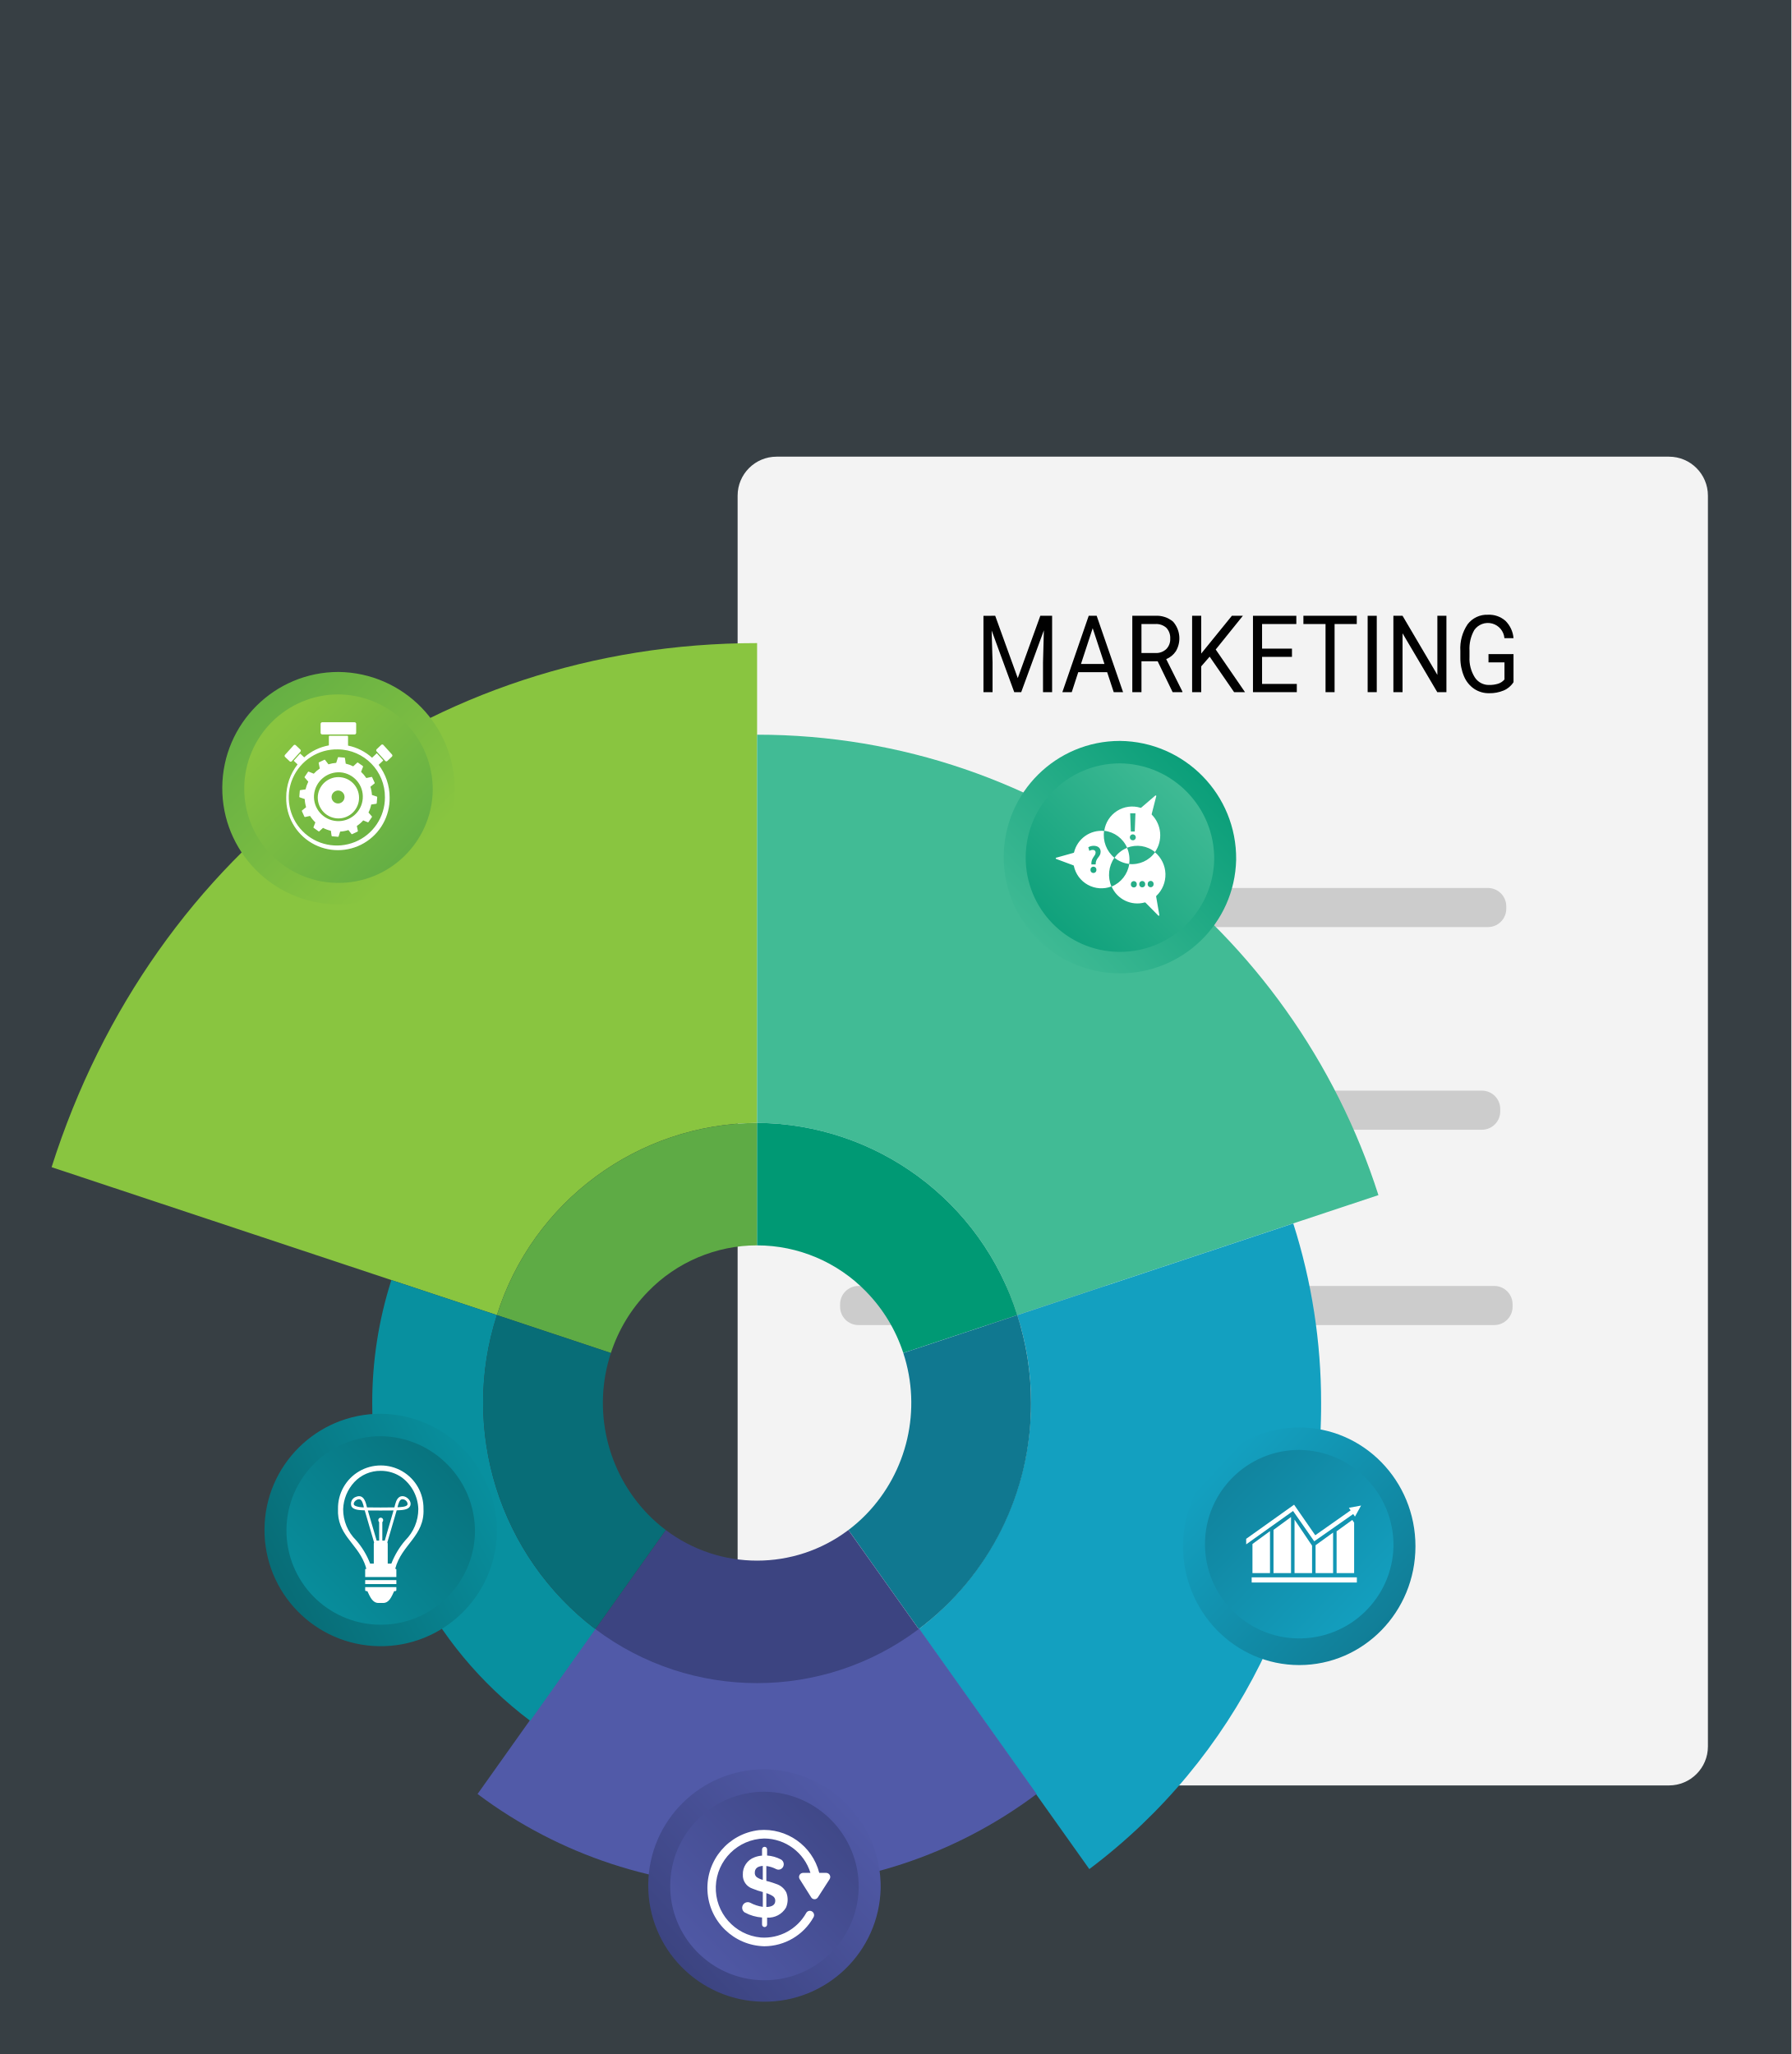
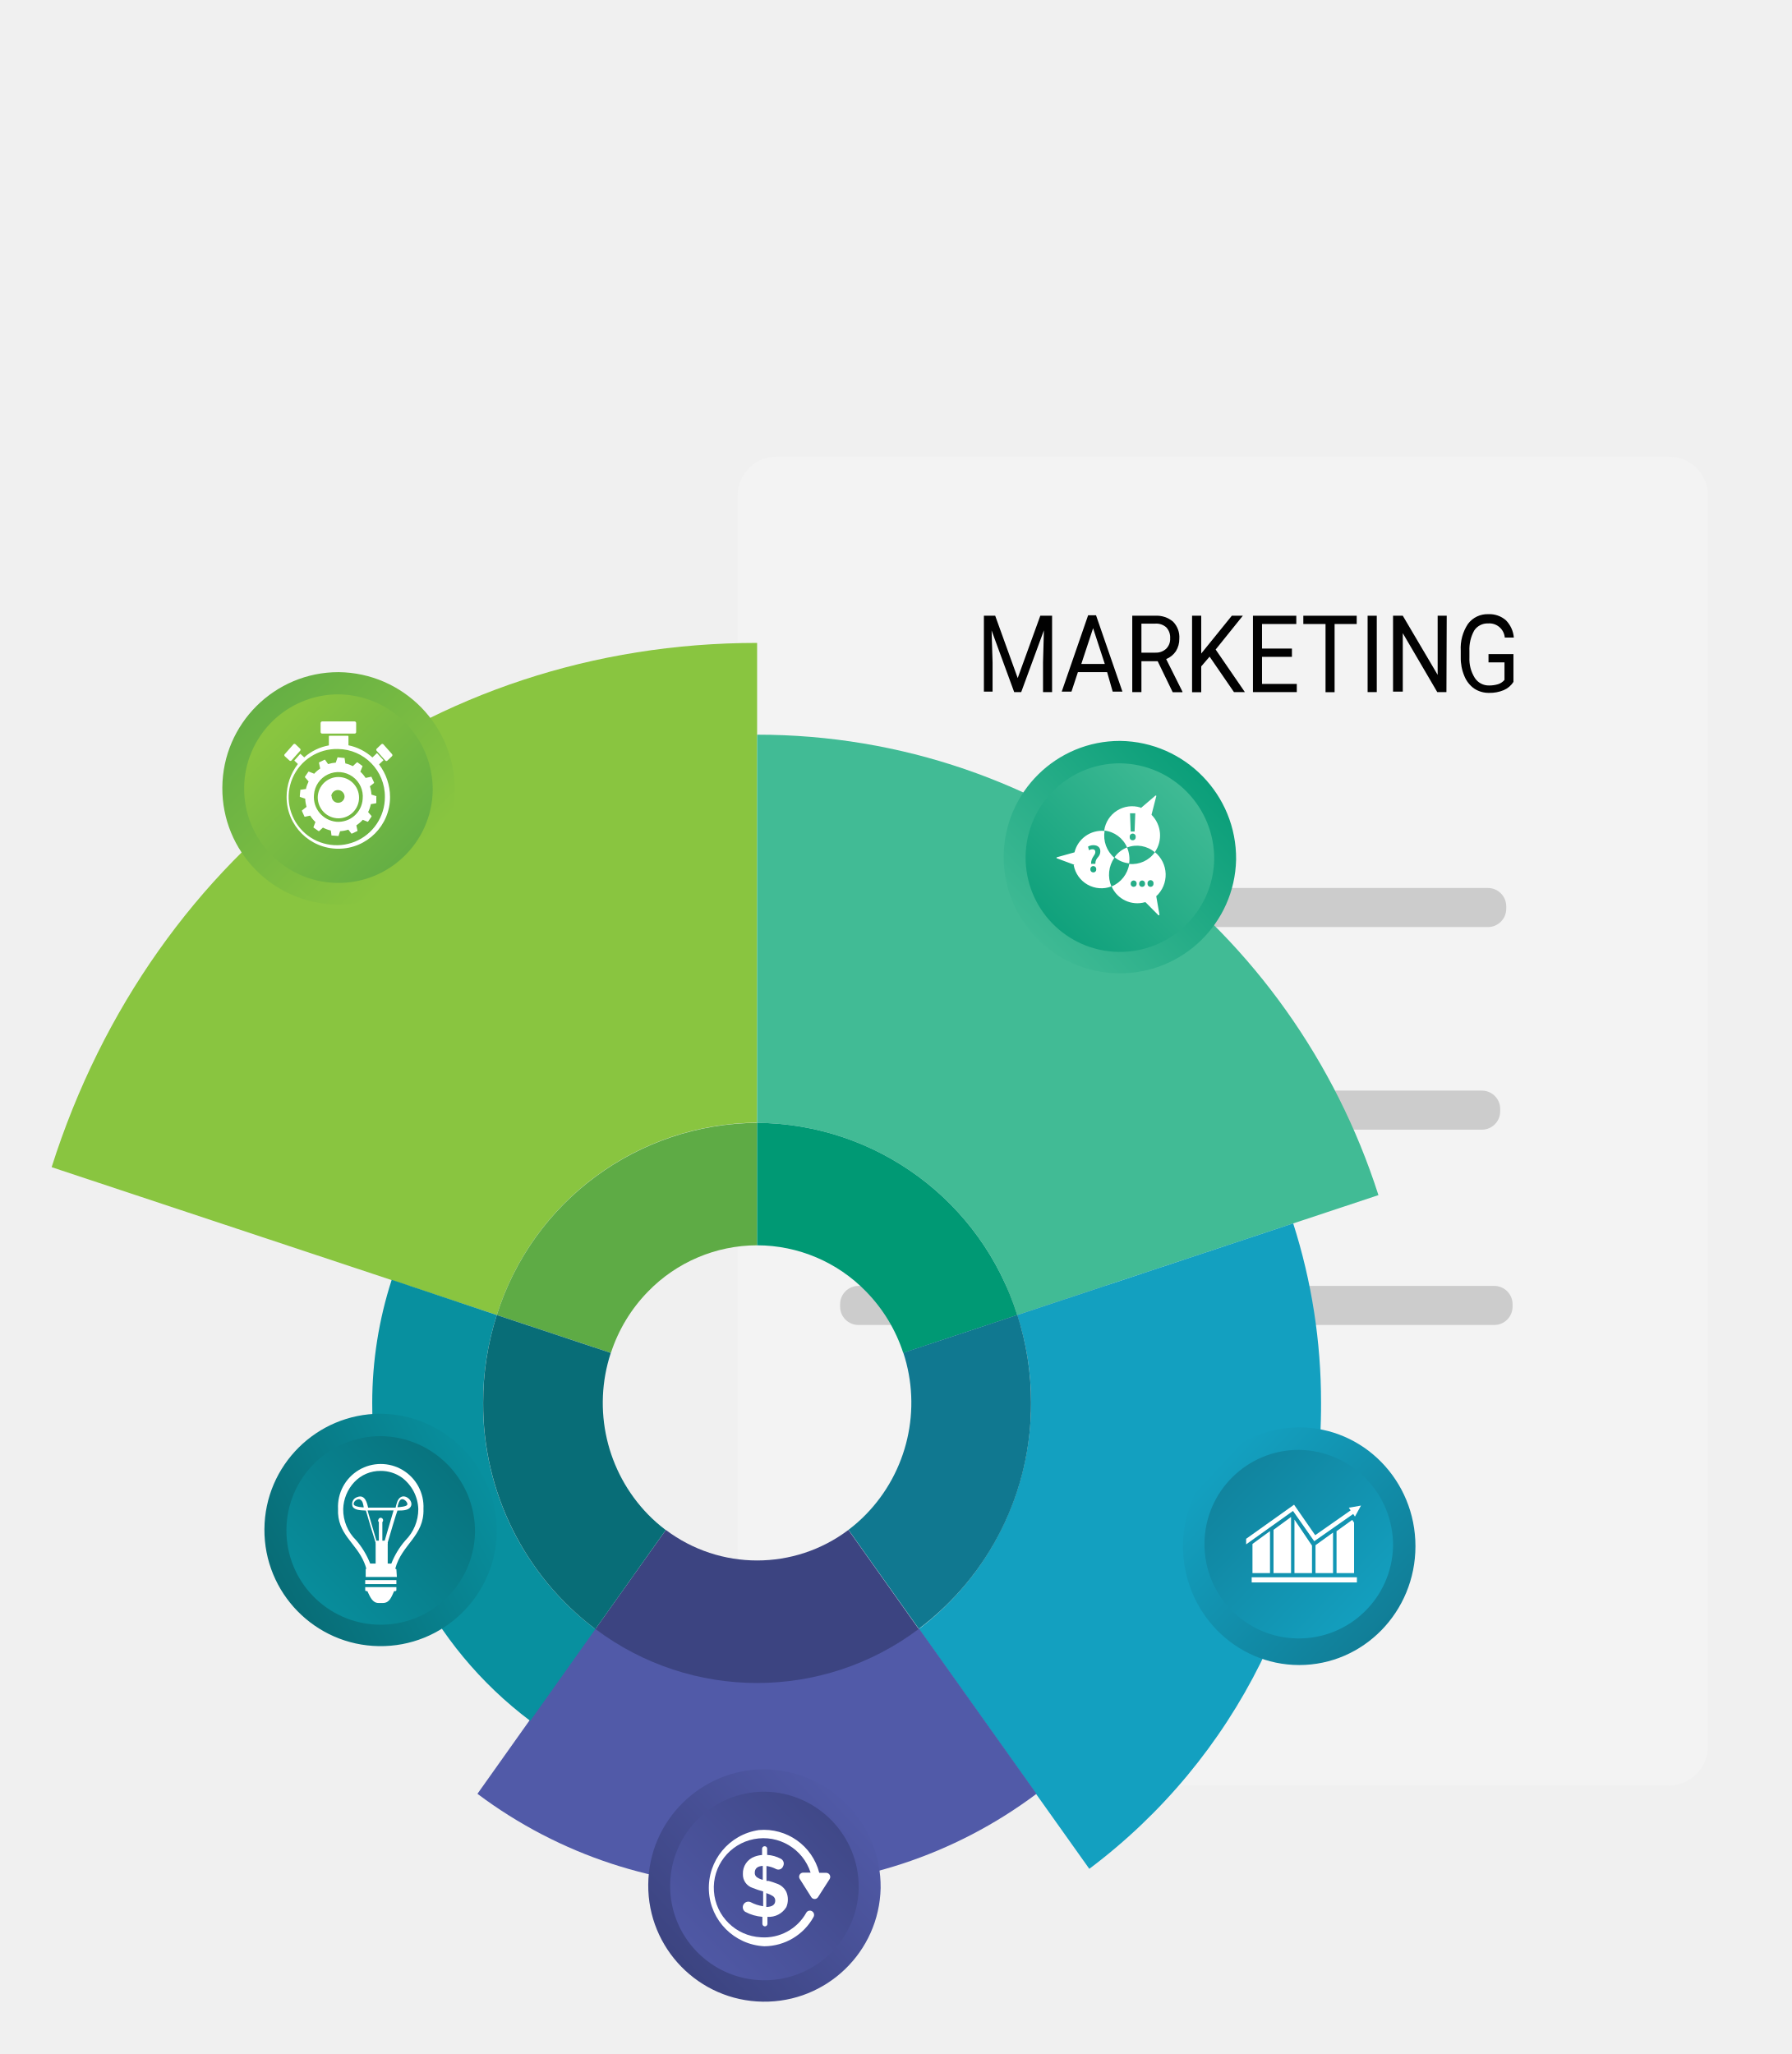
- <svg xmlns="http://www.w3.org/2000/svg" xmlns:xlink="http://www.w3.org/1999/xlink" id="Layer_1" data-name="Layer 1" width="183.882" height="210.855" viewBox="0 0 183.882 210.855">
+ <svg xmlns="http://www.w3.org/2000/svg" xmlns:xlink="http://www.w3.org/1999/xlink" id="Layer_1" data-name="Layer 1" width="183.88" height="210.86" viewBox="0 0 183.88 210.86">
  <defs>
-     <style>.cls-1{fill:#373f44;}.cls-2{fill:#f3f3f3;}.cls-3{fill:#ccc;}.cls-4{fill:#010101;}.cls-5{fill:#89c540;}.cls-6{fill:#5eab45;}.cls-7{fill:#41bb95;}.cls-8{fill:#009974;}.cls-9{fill:#13a0c0;}.cls-10{fill:#107890;}.cls-11{fill:#515aa8;}.cls-12{fill:#3c4481;}.cls-13{fill:#08909f;}.cls-14{fill:#086d77;}.cls-15,.cls-16,.cls-17,.cls-18,.cls-19,.cls-21,.cls-23,.cls-24,.cls-25,.cls-26{fill-rule:evenodd;}.cls-15{fill:url(#linear-gradient);}.cls-16{fill:url(#linear-gradient-2);}.cls-17,.cls-22{fill:#fff;}.cls-18{fill:url(#linear-gradient-3);}.cls-19{fill:url(#linear-gradient-4);}.cls-20{fill:url(#linear-gradient-5);}.cls-21{fill:url(#linear-gradient-6);}.cls-23{fill:url(#linear-gradient-7);}.cls-24{fill:url(#linear-gradient-8);}.cls-25{fill:url(#linear-gradient-9);}.cls-26{fill:url(#linear-gradient-10);}</style>
-     <linearGradient id="linear-gradient" x1="41.797" y1="88.225" x2="23.043" y2="69.471" gradientUnits="userSpaceOnUse">
+     <style>.cls-1{fill:none;}.cls-2{fill:#f3f3f3;}.cls-3{fill:#ccc;}.cls-4{fill:#010101;}.cls-5{fill:#89c540;}.cls-6{fill:#5eab45;}.cls-7{fill:#41bb95;}.cls-8{fill:#009974;}.cls-9{fill:#13a0c0;}.cls-10{fill:#107890;}.cls-11{fill:#515aa8;}.cls-12{fill:#3c4481;}.cls-13{fill:#08909f;}.cls-14{fill:#086d77;}.cls-15,.cls-16,.cls-17,.cls-18,.cls-19,.cls-21,.cls-23,.cls-24,.cls-25,.cls-26{fill-rule:evenodd;}.cls-15{fill:url(#linear-gradient);}.cls-16{fill:url(#linear-gradient-2);}.cls-17,.cls-22{fill:#fff;}.cls-18{fill:url(#linear-gradient-3);}.cls-19{fill:url(#linear-gradient-4);}.cls-20{fill:url(#linear-gradient-5);}.cls-21{fill:url(#linear-gradient-6);}.cls-23{fill:url(#linear-gradient-7);}.cls-24{fill:url(#linear-gradient-8);}.cls-25{fill:url(#linear-gradient-9);}.cls-26{fill:url(#linear-gradient-10);}</style>
+     <linearGradient id="linear-gradient" x1="41.8" y1="88.23" x2="23.04" y2="69.47" gradientUnits="userSpaceOnUse">
      <stop offset="0" stop-color="#89c540" />
      <stop offset="1" stop-color="#5eab45" />
    </linearGradient>
-     <linearGradient id="linear-gradient-2" x1="43.716" y1="90.145" x2="28.506" y2="74.934" gradientUnits="userSpaceOnUse">
+     <linearGradient id="linear-gradient-2" x1="43.72" y1="90.14" x2="28.51" y2="74.93" gradientUnits="userSpaceOnUse">
      <stop offset="0" stop-color="#5eab45" />
      <stop offset="1" stop-color="#89c540" />
    </linearGradient>
-     <linearGradient id="linear-gradient-3" x1="105.581" y1="97.052" x2="127.35" y2="76.643" gradientUnits="userSpaceOnUse">
+     <linearGradient id="linear-gradient-3" x1="105.58" y1="97.05" x2="127.35" y2="76.64" gradientUnits="userSpaceOnUse">
      <stop offset="0" stop-color="#41bb95" />
      <stop offset="1" stop-color="#009974" />
    </linearGradient>
-     <linearGradient id="linear-gradient-4" x1="122.302" y1="80.918" x2="103.693" y2="99.527" xlink:href="#linear-gradient-3" />
-     <linearGradient id="linear-gradient-5" x1="124.711" y1="150.653" x2="145.119" y2="169.7" gradientUnits="userSpaceOnUse">
+     <linearGradient id="linear-gradient-4" x1="122.3" y1="80.92" x2="103.69" y2="99.53" xlink:href="#linear-gradient-3" />
+     <linearGradient id="linear-gradient-5" x1="124.71" y1="150.65" x2="145.12" y2="169.7" gradientUnits="userSpaceOnUse">
      <stop offset="0" stop-color="#13a0c0" />
      <stop offset="1" stop-color="#107890" />
    </linearGradient>
-     <linearGradient id="linear-gradient-6" x1="141.036" y1="166.047" x2="119.878" y2="145.865" xlink:href="#linear-gradient-5" />
-     <linearGradient id="linear-gradient-7" x1="87.8" y1="185.093" x2="70.113" y2="201.646" gradientUnits="userSpaceOnUse">
+     <linearGradient id="linear-gradient-6" x1="141.04" y1="166.05" x2="119.88" y2="145.87" xlink:href="#linear-gradient-5" />
+     <linearGradient id="linear-gradient-7" x1="87.8" y1="185.09" x2="70.11" y2="201.65" gradientUnits="userSpaceOnUse">
      <stop offset="0" stop-color="#515aa8" />
      <stop offset="1" stop-color="#3c4481" />
    </linearGradient>
-     <linearGradient id="linear-gradient-8" x1="69.757" y1="202.129" x2="89.159" y2="183.637" xlink:href="#linear-gradient-7" />
-     <linearGradient id="linear-gradient-9" x1="50.396" y1="151.187" x2="29.195" y2="162.69" gradientUnits="userSpaceOnUse">
+     <linearGradient id="linear-gradient-8" x1="69.76" y1="202.13" x2="89.16" y2="183.64" xlink:href="#linear-gradient-7" />
+     <linearGradient id="linear-gradient-9" x1="50.4" y1="151.19" x2="29.19" y2="162.69" gradientUnits="userSpaceOnUse">
      <stop offset="0" stop-color="#08909f" />
      <stop offset="1" stop-color="#086d77" />
    </linearGradient>
-     <linearGradient id="linear-gradient-10" x1="30.365" y1="165.633" x2="49.767" y2="147.141" xlink:href="#linear-gradient-9" />
+     <linearGradient id="linear-gradient-10" x1="30.37" y1="165.63" x2="49.77" y2="147.14" xlink:href="#linear-gradient-9" />
  </defs>
-   <rect class="cls-1" width="183.882" height="210.855" />
-   <rect class="cls-2" x="75.717" y="46.88" width="99.602" height="136.405" rx="4" />
-   <rect class="cls-3" x="86.236" y="132.011" width="69.032" height="4.014" rx="1.882" />
-   <rect class="cls-3" x="85.588" y="91.156" width="69.032" height="4.014" rx="1.882" />
-   <path class="cls-4" d="M102.159,63.214l2.315,6.397,2.315-6.397h1.211v7.84h-.934V68.001l.088-3.295-2.326,6.349h-.715l-2.32-6.332.093,3.279v3.053h-.934v-7.84Z" />
-   <path class="cls-4" d="M113.65,69.002h-2.968l-.666,2.052h-.964l2.705-7.84h.817l2.71,7.84h-.959Zm-2.686-.845h2.408l-1.207-3.667Z" />
-   <path class="cls-4" d="M118.835,67.883h-1.663v3.171h-.94v-7.84h2.345a2.595,2.595,0,0,1,1.842.604,2.602,2.602,0,0,1,.287,3.031,2.164,2.164,0,0,1-.995.813l1.664,3.328v.064h-1.003Zm-1.663-.846h1.435a1.519,1.519,0,0,0,1.106-.399,1.419,1.419,0,0,0,.411-1.068,1.502,1.502,0,0,0-.392-1.117,1.554,1.554,0,0,0-1.131-.394h-1.43Z" />
-   <path class="cls-4" d="M124.172,67.409l-.866.996v2.649h-.934v-7.84h.934v3.877l3.147-3.877h1.129l-2.788,3.462,3.007,4.378h-1.119Z" />
-   <path class="cls-4" d="M132.621,67.43H129.552V70.209h3.566v.845h-4.5v-7.84H133.07V64.06H129.552V66.585h3.069Z" />
-   <path class="cls-4" d="M139.273,64.06h-2.277v6.995h-.929V64.06h-2.272v-.846h5.479Z" />
-   <path class="cls-4" d="M141.325,71.054h-.935v-7.84h.935Z" />
-   <path class="cls-4" d="M148.476,71.054h-.939l-3.565-6.042v6.042h-.94v-7.84h.94l3.575,6.069V63.214h.929Z" />
-   <path class="cls-4" d="M155.364,70.026a2.203,2.203,0,0,1-1.004.854,3.715,3.715,0,0,1-1.501.283,2.697,2.697,0,0,1-1.537-.45,2.91,2.91,0,0,1-1.039-1.279,4.818,4.818,0,0,1-.377-1.922v-.684a4.429,4.429,0,0,1,.747-2.746,2.49,2.49,0,0,1,2.099-.975,2.518,2.518,0,0,1,1.785.627,2.833,2.833,0,0,1,.827,1.779h-.934a1.704,1.704,0,0,0-3.097-.831,3.867,3.867,0,0,0-.489,2.115v.641a3.599,3.599,0,0,0,.545,2.099,1.708,1.708,0,0,0,1.475.779,2.959,2.959,0,0,0,.919-.129,1.406,1.406,0,0,0,.652-.435V67.996h-1.64V67.15h2.568Z" />
-   <rect class="cls-3" x="84.969" y="111.96" width="69.032" height="4.014" rx="1.882" />
-   <path class="cls-5" d="M77.716,66.018V115.27a28.197,28.197,0,0,0-26.707,19.732l-10.834-3.598L5.296,119.818C15.694,87.099,44.071,66.018,77.716,66.018Z" />
-   <path class="cls-6" d="M77.716,115.27v12.573a15.607,15.607,0,0,0-11.188,4.74,16.128,16.128,0,0,0-3.819,6.31l-11.7-3.891A28.197,28.197,0,0,1,77.716,115.27Z" />
-   <path class="cls-7" d="M141.496,122.686l-37.074,12.316A28.201,28.201,0,0,0,77.716,115.27v-39.85C107.483,75.421,132.722,95.245,141.496,122.686Z" />
-   <path class="cls-8" d="M104.423,135.002l-11.7,3.887a16.181,16.181,0,0,0-3.82-6.305,15.605,15.605,0,0,0-11.188-4.74V115.27A28.201,28.201,0,0,1,104.423,135.002Z" />
-   <path class="cls-9" d="M135.613,144.024a59.541,59.541,0,0,1-23.794,47.848l-5.408-7.613L94.316,167.234a29.22,29.22,0,0,0,10.107-32.227l28.331-9.412A60.47,60.47,0,0,1,135.613,144.024Z" />
-   <path class="cls-10" d="M105.836,144.024a28.919,28.919,0,0,1-11.52,23.21h-.004l-7.221-10.169a16.036,16.036,0,0,0,1.813-1.597,16.434,16.434,0,0,0,3.82-16.575l11.7-3.887A29.187,29.187,0,0,1,105.836,144.024Z" />
-   <path class="cls-11" d="M94.311,167.234,87.086,157.065h.005Z" />
-   <path class="cls-11" d="M61.12,167.145a27.605,27.605,0,0,0,33.192-.004h.004l12.095,17.024a47.832,47.832,0,0,1-57.39,0l5.403-7.608,6.691-9.412Z" />
-   <path class="cls-12" d="M94.311,167.234a27.606,27.606,0,0,1-33.192.005L68.346,157.07a15.549,15.549,0,0,0,18.74-.004Z" />
-   <path class="cls-13" d="M61.115,167.239l-6.687,9.416a.004.004,0,0,1-.004-.005A40.612,40.612,0,0,1,38.21,144.024a41.208,41.208,0,0,1,1.966-12.619l10.834,3.598A29.233,29.233,0,0,0,61.115,167.239Z" />
-   <path class="cls-14" d="M68.341,157.065,61.115,167.239a29.233,29.233,0,0,1-10.107-32.237l11.7,3.891a16.435,16.435,0,0,0,3.819,16.575A16.084,16.084,0,0,0,68.341,157.065Z" />
-   <path class="cls-15" d="M46.675,81.176A11.931,11.931,0,1,1,34.748,68.98,12.064,12.064,0,0,1,46.675,81.176Z" />
-   <path class="cls-16" d="M44.421,81.176a9.676,9.676,0,1,1-9.674-9.892A9.784,9.784,0,0,1,44.421,81.176Z" />
-   <path class="cls-17" d="M32.63,81.664a2.12,2.12,0,1,1,1.93,2.345,2.134,2.134,0,0,1-1.93-2.345Zm6.698-3.622-.627-.697a.027.027,0,0,0-.038-.002l-.47.443a5.246,5.246,0,0,0-2.466-1.247v-.942a.066.066,0,0,0-.065-.066H33.824a.066.066,0,0,0-.065.066v.92a5.24,5.24,0,0,0-2.534,1.23l-.393-.37a.027.027,0,0,0-.038.002l-.627.697a.028.028,0,0,0,.002.039l.376.354a5.482,5.482,0,0,0-1.165,3.393,5.309,5.309,0,1,0,10.616,0,5.481,5.481,0,0,0-1.13-3.348l.461-.433a.028.028,0,0,0,.002-.039Zm-4.641-1.115a4.936,4.936,0,1,0,4.826,4.935,4.882,4.882,0,0,0-4.826-4.935Zm5.553.528a.156.156,0,0,1-.008.217l-.473.447a.148.148,0,0,1-.212-.008l-.889-.983a.156.156,0,0,1,.008-.217l.473-.448a.148.148,0,0,1,.212.008l.889.983Zm-10.985.034.889-.983a.148.148,0,0,1,.212-.008l.473.448a.156.156,0,0,1,.008.217l-.889.983a.148.148,0,0,1-.212.008l-.473-.448a.156.156,0,0,1-.008-.217Zm3.815-3.344h3.332a.162.162,0,0,1,.159.163v.923a.162.162,0,0,1-.159.163H33.071a.162.162,0,0,1-.16-.163v-.923a.162.162,0,0,1,.16-.163Zm.968,7.627a.665.665,0,1,0,.72-.619.676.676,0,0,0-.72.619Zm-2.672-.739-.538.08a.061.061,0,0,0-.052.057l-.052.618a.062.062,0,0,0,.042.065l.513.171a3.576,3.576,0,0,0,.143.84l-.415.335a.062.062,0,0,0-.018.075l.257.562a.061.061,0,0,0,.068.035l.514-.111a3.531,3.531,0,0,0,.544.664l-.191.489a.063.063,0,0,0,.022.074l.498.355a.06.06,0,0,0,.076-.005l.381-.35a3.387,3.387,0,0,0,.807.298l.072.511a.061.061,0,0,0,.055.053l.605.053a.06.06,0,0,0,.063-.043l.157-.492a3.36,3.36,0,0,0,.85-.157l.31.402a.06.06,0,0,0,.074.018l.55-.263a.062.062,0,0,0,.034-.07l-.105-.507a3.499,3.499,0,0,0,.654-.571l.47.192a.06.06,0,0,0,.073-.022l.347-.509a.063.063,0,0,0-.005-.077l-.344-.392a3.564,3.564,0,0,0,.281-.822l.512-.076a.061.061,0,0,0,.052-.056l.052-.618a.062.062,0,0,0-.042-.065L38.18,81.607a3.583,3.583,0,0,0-.156-.842l.417-.336a.063.063,0,0,0,.018-.076l-.257-.562a.06.06,0,0,0-.068-.035l-.533.115a3.527,3.527,0,0,0-.537-.638l.202-.519a.063.063,0,0,0-.022-.074l-.498-.355a.06.06,0,0,0-.076.005l-.414.38a3.392,3.392,0,0,0-.767-.277l-.08-.563a.061.061,0,0,0-.055-.053l-.605-.053a.06.06,0,0,0-.063.043l-.174.547a3.359,3.359,0,0,0-.796.148l-.346-.449a.06.06,0,0,0-.074-.018l-.55.263a.063.063,0,0,0-.034.07l.116.562a3.5,3.5,0,0,0-.62.535l-.516-.21a.06.06,0,0,0-.073.022l-.347.509a.063.063,0,0,0,.005.077l.37.421a3.561,3.561,0,0,0-.281.788Zm.866.588A2.509,2.509,0,1,0,34.946,79.285,2.548,2.548,0,0,0,32.233,81.62Z" />
-   <path class="cls-18" d="M126.892,88.255a11.931,11.931,0,1,1-11.928-12.196A12.064,12.064,0,0,1,126.892,88.255Z" />
-   <path class="cls-19" d="M124.638,88.255a9.676,9.676,0,1,1-9.674-9.892A9.785,9.785,0,0,1,124.638,88.255Z" />
-   <path class="cls-17" d="M117.083,82.925a.06.06,0,0,0,.059-.012l1.448-1.242a.063.063,0,0,1,.1.065l-.47,1.837a.064.064,0,0,0,.017.062,3.018,3.018,0,0,1,.323,3.833,2.868,2.868,0,0,0-2.862-.443,2.924,2.924,0,0,0-2.343-1.74,2.894,2.894,0,0,1,3.728-2.36Zm-1.391,4.113a2.889,2.889,0,0,0-1.286,1.015,2.845,2.845,0,0,0,1.503.631,3.004,3.004,0,0,0-.217-1.647Zm3.005,4.934a.062.062,0,0,0-.019.058l.328,1.903a.063.063,0,0,1-.106.057l-1.321-1.335a.061.061,0,0,0-.061-.016,2.873,2.873,0,0,1-3.408-1.63,2.972,2.972,0,0,0,1.807-2.313,2.891,2.891,0,0,0,2.645-1.204,3.003,3.003,0,0,1,.134,4.481Zm-.583-.894a.297.297,0,0,0,.302-.32.301.301,0,0,0-.302-.327.305.305,0,0,0-.302.327.299.299,0,0,0,.302.32Zm-.863.011a.297.297,0,0,0,.302-.32.301.301,0,0,0-.302-.327.305.305,0,0,0-.303.327.299.299,0,0,0,.303.32Zm-.864.011a.297.297,0,0,0,.303-.32.301.301,0,0,0-.303-.327.305.305,0,0,0-.302.327.299.299,0,0,0,.302.32Zm-6.159-2.223A2.89,2.89,0,0,0,114.09,91a3.049,3.049,0,0,1,.302-2.944,3.02,3.02,0,0,1-1.056-2.756,2.896,2.896,0,0,0-3.085,2.202.062.062,0,0,1-.044.046l-1.791.502a.065.065,0,0,0-.005.122l1.776.661a.062.062,0,0,1,.04.046Zm2.241-.14h-.44c-.042-.686.436-.846.436-1.219,0-.35-.443-.309-.643-.165l-.107-.38c.441-.27,1.265-.203,1.265.464,0,.563-.512.599-.512,1.3Zm-.227.879a.299.299,0,0,1-.303-.32.305.305,0,0,1,.303-.327.301.301,0,0,1,.302.327.297.297,0,0,1-.302.32Zm3.77-6.126.069,1.869h.403l.07-1.869Zm.271,2.772a.3.3,0,0,0,.306-.323.306.306,0,1,0-.306.323Z" />
-   <ellipse class="cls-20" cx="133.369" cy="158.733" rx="11.928" ry="12.196" />
-   <path class="cls-21" d="M143.042,158.733a9.676,9.676,0,1,1-9.674-9.892A9.784,9.784,0,0,1,143.042,158.733Z" />
-   <rect class="cls-22" x="128.486" y="161.923" width="10.796" height="0.531" />
-   <polygon class="cls-22" points="138.464 154.784 138.645 155.046 135.012 157.602 132.839 154.466 127.921 157.969 127.922 158.536 132.734 155.11 134.906 158.224 138.907 155.424 139.089 155.688 139.714 154.555 138.464 154.784" />
-   <polygon class="cls-22" points="128.566 161.488 130.366 161.488 130.366 157.182 128.566 158.499 128.566 161.488" />
-   <polygon class="cls-22" points="138.812 156.032 137.203 157.195 137.203 161.488 139.003 161.488 139.003 156.309 138.812 156.032" />
-   <polygon class="cls-22" points="135.044 158.626 135.044 161.488 136.843 161.488 136.843 157.326 135.049 158.623 135.044 158.626" />
-   <polygon class="cls-22" points="130.726 157.05 130.726 161.488 132.525 161.488 132.525 155.731 130.726 157.05" />
-   <polygon class="cls-22" points="132.885 155.998 132.885 161.488 134.684 161.488 134.684 158.671 132.885 155.998" />
-   <path class="cls-23" d="M90.401,193.822a11.931,11.931,0,1,1-11.928-12.196A12.065,12.065,0,0,1,90.401,193.822Z" />
-   <path class="cls-24" d="M88.147,193.822a9.676,9.676,0,1,1-9.674-9.891A9.784,9.784,0,0,1,88.147,193.822Z" />
-   <path class="cls-22" d="M79.677,191.875a3.02,3.02,0,0,0-1.012-.318v1.53l.216.053q.45.124.817.266a1.739,1.739,0,0,1,1.016.862,2.051,2.051,0,0,1-.03,1.56,2.099,2.099,0,0,1-1.941,1.026v.707a.262.262,0,0,1-.259.265h0a.262.262,0,0,1-.259-.265v-.716a4.467,4.467,0,0,1-1.75-.503.574.574,0,0,1,.533-1.016,3.86,3.86,0,0,0,1.295.423v-1.521a7.157,7.157,0,0,1-1.077-.358,1.434,1.434,0,0,1-.973-1.428,1.819,1.819,0,0,1,1.194-1.778,2.779,2.779,0,0,1,.778-.176v-.637a.263.263,0,0,1,.259-.265h0a.262.262,0,0,1,.259.265v.628a3.64,3.64,0,0,1,1.406.397.564.564,0,0,1,.236.766A.531.531,0,0,1,79.677,191.875Zm-2.197.372a.537.537,0,0,0,.203.455,1.973,1.973,0,0,0,.618.279v-1.433Q77.479,191.602,77.48,192.247Zm2.101,2.874a.538.538,0,0,0-.242-.469,2.635,2.635,0,0,0-.674-.31v1.423Q79.581,195.74,79.581,195.121Z" />
-   <path class="cls-22" d="M84.817,192.262h-.72a5.86,5.86,0,0,0-6.194-4.389,5.982,5.982,0,0,0,.555,11.922,5.821,5.821,0,0,0,5.049-2.975.442.442,0,0,0-.194-.621l-.01-.004a.42.42,0,0,0-.54.174,4.95,4.95,0,0,1-4.664,2.528,5.094,5.094,0,0,1,.358-10.165,4.998,4.998,0,0,1,4.736,3.529h-.76a.419.419,0,0,0-.344.646l1.18,1.869a.405.405,0,0,0,.686.003l1.202-1.869A.419.419,0,0,0,84.817,192.262Z" />
-   <path class="cls-25" d="M51.009,157.326A11.931,11.931,0,1,1,39.081,145.13,12.064,12.064,0,0,1,51.009,157.326Z" />
-   <path class="cls-26" d="M48.755,157.326a9.676,9.676,0,1,1-9.674-9.892A9.785,9.785,0,0,1,48.755,157.326Z" />
-   <path class="cls-22" d="M40.686,161.112a.056.056,0,0,0-.055-.056h-.065c.642-2.507,3.037-3.352,2.905-6.166a4.388,4.388,0,1,0-8.775.003c-.12,2.596,1.866,3.48,2.706,5.547a4.826,4.826,0,0,1,.203.617H37.54a.056.056,0,0,0-.055.056v.778l3.201-.001Zm-.885-.598-.001-2.023a.341.341,0,0,0-.039-.159c.286-.979.817-2.799.958-3.286.516-.02,1.123-.036,1.346-.38.352-.545-.469-1.308-1.032-1.008-.349.186-.451.705-.547,1.084-.631.016-2.188.017-2.816.001-.1-.396-.276-1.416-1.117-1.087a.742.742,0,0,0-.461,1.012c.225.347.839.359,1.346.379.368,1.261.569,1.953.963,3.298a.34.34,0,0,0-.033.146l.001,2.023h-.373a8.04,8.04,0,0,0-1.44-2.395,4.452,4.452,0,0,1-1.331-3.201,4.299,4.299,0,0,1,1.146-2.772,3.653,3.653,0,0,1,2.711-1.156,3.702,3.702,0,0,1,2.175.686,4.209,4.209,0,0,1,1.684,3.239,4.537,4.537,0,0,1-1.336,3.209,8.232,8.232,0,0,0-1.432,2.389Zm-.967-4.448a.255.255,0,0,0,.086.191l.001,1.898-.224,0a.286.286,0,0,0-.032.002c-.216-.739-.78-2.668-.906-3.1.472.01,2.175.009,2.638-.001-.15.518-.627,2.154-.903,3.1l-.024-.001h-.224l0-1.898a.256.256,0,0,0,.086-.191.25.25,0,1,0-.499,0Zm1.972-1.342c.098-.398.206-.821.498-.821.377,0,.62.413.506.59-.135.209-.74.222-1.006.236Zm-4.459-.228c-.175-.272.346-.714.636-.56.2.106.294.485.369.79C37.367,154.783,36.475,154.693,36.347,154.496Z" />
-   <rect class="cls-22" x="37.486" y="162.207" width="3.201" height="0.407" />
-   <path class="cls-22" d="M40.464,163.337h.108a.111.111,0,0,0,.114-.109l0-.3-3.201.001,0,.3a.111.111,0,0,0,.114.108h.109c.281.589.525,1.217,1.147,1.217h.461C39.955,164.555,40.181,163.927,40.464,163.337Z" />
+   <rect class="cls-1" width="183.88" height="210.86" />
+   <rect class="cls-2" x="75.72" y="46.88" width="99.6" height="136.41" rx="4" />
+   <rect class="cls-3" x="86.24" y="132.01" width="69.03" height="4.01" rx="1.88" />
+   <rect class="cls-3" x="85.59" y="91.16" width="69.03" height="4.01" rx="1.88" />
+   <path class="cls-4" d="M102.16,63.21l2.31,6.4,2.32-6.4H108v7.84h-.93V68l.09-3.29-2.33,6.34h-.72l-2.32-6.33.1,3.28v3H101V63.21Z" />
+   <path class="cls-4" d="M113.65,69h-3l-.66,2h-1l2.71-7.84h.81l2.71,7.84h-1ZM111,68.16h2.41l-1.2-3.67Z" />
+   <path class="cls-4" d="M118.84,67.88h-1.67v3.17h-.94V63.21h2.35a2.6,2.6,0,0,1,1.84.61,2.27,2.27,0,0,1,.64,1.75,2.34,2.34,0,0,1-.35,1.28,2.18,2.18,0,0,1-1,.81L121.38,71v.06h-1ZM117.17,67h1.44a1.53,1.53,0,0,0,1.1-.4,1.4,1.4,0,0,0,.41-1.07,1.51,1.51,0,0,0-.39-1.12,1.54,1.54,0,0,0-1.13-.39h-1.43Z" />
+   <path class="cls-4" d="M124.17,67.41l-.86,1v2.65h-.94V63.21h.94v3.88l3.14-3.88h1.13l-2.79,3.47,3,4.37h-1.12Z" />
+   <path class="cls-4" d="M132.62,67.43h-3.07v2.78h3.57v.84h-4.5V63.21h4.45v.85h-3.52v2.52h3.07Z" />
+   <path class="cls-4" d="M139.27,64.06H137v7h-.93v-7h-2.28v-.85h5.48Z" />
+   <path class="cls-4" d="M141.33,71.05h-.94V63.21h.94Z" />
+   <path class="cls-4" d="M148.48,71.05h-.94L144,65v6H143V63.21H144l3.58,6.07V63.21h.93Z" />
+   <path class="cls-4" d="M155.36,70a2.19,2.19,0,0,1-1,.85,3.68,3.68,0,0,1-1.5.28,2.7,2.7,0,0,1-1.54-.45,2.9,2.9,0,0,1-1-1.28,4.76,4.76,0,0,1-.37-1.92v-.68a4.5,4.5,0,0,1,.74-2.75,2.49,2.49,0,0,1,2.1-1,2.56,2.56,0,0,1,1.79.62,2.86,2.86,0,0,1,.82,1.78h-.93A1.59,1.59,0,0,0,152.76,64a1.63,1.63,0,0,0-1.43.73,4,4,0,0,0-.49,2.12v.64a3.63,3.63,0,0,0,.55,2.1,1.7,1.7,0,0,0,1.47.78,3.14,3.14,0,0,0,.92-.13,1.43,1.43,0,0,0,.66-.44V68H152.8v-.85h2.56Z" />
+   <rect class="cls-3" x="84.97" y="111.96" width="69.03" height="4.01" rx="1.88" />
+   <path class="cls-5" d="M77.72,66v49.25A28.2,28.2,0,0,0,51,135l-10.83-3.6L5.3,119.82C15.69,87.1,44.07,66,77.72,66Z" />
+   <path class="cls-6" d="M77.72,115.27v12.57a15.64,15.64,0,0,0-11.19,4.74,16.17,16.17,0,0,0-3.82,6.31L51,135A28.2,28.2,0,0,1,77.72,115.27Z" />
+   <path class="cls-7" d="M141.5,122.69,104.42,135a28.2,28.2,0,0,0-26.7-19.73V75.42C107.48,75.42,132.72,95.24,141.5,122.69Z" />
+   <path class="cls-8" d="M104.42,135l-11.7,3.89a16.14,16.14,0,0,0-3.82-6.31,15.62,15.62,0,0,0-11.18-4.74V115.27A28.2,28.2,0,0,1,104.42,135Z" />
+   <path class="cls-9" d="M135.61,144a59.53,59.53,0,0,1-23.79,47.85l-5.41-7.61-12.09-17A29.18,29.18,0,0,0,104.42,135l28.33-9.41A60.22,60.22,0,0,1,135.61,144Z" />
+   <path class="cls-10" d="M105.84,144a28.9,28.9,0,0,1-11.52,23.21h0l-7.22-10.16a16,16,0,0,0,1.81-1.6,16.43,16.43,0,0,0,3.82-16.58l11.7-3.88A29.15,29.15,0,0,1,105.84,144Z" />
+   <path class="cls-11" d="M94.31,167.23l-7.22-10.16h0Z" />
+   <path class="cls-11" d="M61.12,167.15a27.61,27.61,0,0,0,33.19,0h0l12.09,17a47.85,47.85,0,0,1-57.39,0l5.4-7.61,6.7-9.41Z" />
+   <path class="cls-12" d="M94.31,167.23a27.61,27.61,0,0,1-33.19,0l7.23-10.17a15.57,15.57,0,0,0,18.74,0Z" />
+   <path class="cls-13" d="M61.12,167.24l-6.69,9.42h0A40.63,40.63,0,0,1,38.21,144a41.05,41.05,0,0,1,2-12.62L51,135a29.21,29.21,0,0,0-1.41,9A28.91,28.91,0,0,0,61.12,167.24Z" />
+   <path class="cls-14" d="M68.34,157.07l-7.22,10.17A28.91,28.91,0,0,1,49.6,144,29.21,29.21,0,0,1,51,135l11.7,3.89a16.43,16.43,0,0,0,3.82,16.58A16,16,0,0,0,68.34,157.07Z" />
+   <path class="cls-15" d="M46.68,81.18A11.93,11.93,0,1,1,34.75,69,12.06,12.06,0,0,1,46.68,81.18Z" />
+   <path class="cls-16" d="M44.42,81.18a9.68,9.68,0,1,1-9.67-9.9A9.78,9.78,0,0,1,44.42,81.18Z" />
+   <path class="cls-17" d="M32.63,81.66A2.12,2.12,0,1,1,34.56,84a2.14,2.14,0,0,1-1.93-2.35ZM39.33,78l-.63-.69a0,0,0,0,0,0,0l-.47.45a5.25,5.25,0,0,0-2.46-1.25V75.6a.07.07,0,0,0-.07-.07H33.82a.07.07,0,0,0-.06.07v.92a5.19,5.19,0,0,0-2.53,1.23l-.4-.37h0l-.62.7s0,0,0,0l.37.35a5.53,5.53,0,0,0-1.16,3.39,5.31,5.31,0,1,0,10.62,0,5.56,5.56,0,0,0-1.13-3.35l.46-.43a0,0,0,0,0,0,0Zm-4.64-1.11a4.94,4.94,0,1,0,4.82,4.93,4.88,4.88,0,0,0-4.82-4.93Zm5.55.52a.16.16,0,0,1,0,.22l-.47.45a.14.14,0,0,1-.21,0l-.89-1a.15.15,0,0,1,0-.22l.47-.45a.15.15,0,0,1,.21,0l.89,1Zm-11,0,.88-1a.15.15,0,0,1,.22,0l.47.45a.15.15,0,0,1,0,.21l-.89,1a.14.14,0,0,1-.21,0l-.48-.44a.16.16,0,0,1,0-.22Zm3.81-3.35H36.4a.17.17,0,0,1,.16.17v.92a.16.16,0,0,1-.16.16H33.07a.16.16,0,0,1-.16-.16v-.92a.17.17,0,0,1,.16-.17Zm1,7.63a.66.66,0,1,0,1.32.12A.66.66,0,1,0,34,81.77ZM31.37,81l-.54.08a.06.06,0,0,0,0,.06l-.06.62a.06.06,0,0,0,.05.06l.51.17a3.36,3.36,0,0,0,.14.84L31,83.2a.07.07,0,0,0,0,.07l.26.57a.06.06,0,0,0,.07,0l.51-.11a3.46,3.46,0,0,0,.54.66l-.19.49a.08.08,0,0,0,0,.08l.5.35a.06.06,0,0,0,.08,0l.38-.35a3.56,3.56,0,0,0,.81.3l.07.51a.05.05,0,0,0,.05,0l.61.05s0,0,.06,0l.16-.49a3.45,3.45,0,0,0,.85-.16l.31.4a.05.05,0,0,0,.07,0l.55-.26a.07.07,0,0,0,0-.07l-.11-.51a3.56,3.56,0,0,0,.66-.57l.47.19a.07.07,0,0,0,.07,0l.35-.51a.08.08,0,0,0,0-.08l-.34-.39a3.6,3.6,0,0,0,.28-.82l.51-.08a0,0,0,0,0,.05-.05l0-.62a.06.06,0,0,0,0-.07l-.5-.16a3.45,3.45,0,0,0-.16-.85l.42-.33a.08.08,0,0,0,0-.08l-.26-.56a.05.05,0,0,0-.07,0l-.53.11a3.28,3.28,0,0,0-.54-.64l.21-.52a.06.06,0,0,0,0-.07l-.49-.36a.08.08,0,0,0-.08,0l-.41.38a3.37,3.37,0,0,0-.77-.28l-.08-.56a.06.06,0,0,0-.06,0l-.6-.06a.06.06,0,0,0-.06,0l-.18.54a3.45,3.45,0,0,0-.79.15L33.37,78a.07.07,0,0,0-.07,0l-.55.27a.07.07,0,0,0,0,.07l.12.56a3.16,3.16,0,0,0-.62.53l-.52-.21a.06.06,0,0,0-.07,0l-.35.51a.06.06,0,0,0,0,.07l.37.42a3.53,3.53,0,0,0-.28.79Zm.86.59a2.55,2.55,0,0,0,2.29,2.77,2.51,2.51,0,0,0,2.71-2.33,2.51,2.51,0,1,0-5-.44Z" />
+   <path class="cls-18" d="M126.89,88.25A11.93,11.93,0,1,1,115,76.06,12.07,12.07,0,0,1,126.89,88.25Z" />
+   <path class="cls-19" d="M124.64,88.25A9.68,9.68,0,1,1,115,78.36,9.79,9.79,0,0,1,124.64,88.25Z" />
+   <path class="cls-17" d="M117.08,82.93s0,0,.06,0l1.45-1.24a.06.06,0,0,1,.1.07l-.47,1.83a.06.06,0,0,0,0,.07,3,3,0,0,1,.32,3.83A2.83,2.83,0,0,0,115.7,87a2.9,2.9,0,0,0-2.35-1.74,2.89,2.89,0,0,1,3.73-2.36ZM115.69,87a2.81,2.81,0,0,0-1.28,1,2.72,2.72,0,0,0,1.5.63,3,3,0,0,0-.22-1.64Zm3,4.93s0,0,0,.06l.33,1.9a.07.07,0,0,1-.11.06l-1.32-1.33s0,0-.06,0A2.88,2.88,0,0,1,114.11,91a3,3,0,0,0,1.81-2.31,2.88,2.88,0,0,0,2.64-1.21A3,3,0,0,1,118.7,92Zm-.59-.89a.3.3,0,0,0,.31-.32.31.31,0,1,0-.61,0,.3.3,0,0,0,.3.32Zm-.86,0a.29.29,0,0,0,.3-.32.3.3,0,0,0-.3-.33.31.31,0,0,0-.3.33.29.29,0,0,0,.3.32Zm-.86,0a.3.3,0,0,0,.3-.32.3.3,0,0,0-.3-.33.31.31,0,0,0-.31.33.3.3,0,0,0,.31.32Zm-6.16-2.22A2.89,2.89,0,0,0,114.09,91a3.05,3.05,0,0,1,.3-2.94,3,3,0,0,1-1-2.76,2.9,2.9,0,0,0-3.09,2.2.07.07,0,0,1,0,0l-1.79.5a.06.06,0,0,0,0,.12l1.78.66a.1.1,0,0,1,0,0Zm2.24-.14H112c0-.69.44-.85.44-1.22s-.45-.31-.65-.17l-.1-.38c.44-.27,1.26-.2,1.26.47s-.51.6-.51,1.3Zm-.23.88a.3.3,0,0,1-.3-.32.3.3,0,0,1,.3-.33.3.3,0,0,1,.3.33.29.29,0,0,1-.3.32ZM116,83.49l.07,1.87h.4l.07-1.87Zm.27,2.77a.3.3,0,0,0,.31-.32.31.31,0,1,0-.61,0A.29.29,0,0,0,116.28,86.26Z" />
+   <ellipse class="cls-20" cx="133.37" cy="158.73" rx="11.93" ry="12.2" />
+   <path class="cls-21" d="M143,158.73a9.68,9.68,0,1,1-9.67-9.89A9.79,9.79,0,0,1,143,158.73Z" />
+   <rect class="cls-22" x="128.49" y="161.92" width="10.8" height="0.53" />
+   <polygon class="cls-22" points="138.46 154.78 138.65 155.05 135.01 157.6 132.84 154.47 127.92 157.97 127.92 158.54 132.73 155.11 134.91 158.22 138.91 155.42 139.09 155.69 139.71 154.56 138.46 154.78" />
+   <polygon class="cls-22" points="128.57 161.49 130.37 161.49 130.37 157.18 128.57 158.5 128.57 161.49" />
+   <polygon class="cls-22" points="138.81 156.03 137.2 157.19 137.2 161.49 139 161.49 139 156.31 138.81 156.03" />
+   <polygon class="cls-22" points="135.04 158.63 135.04 161.49 136.84 161.49 136.84 157.33 135.05 158.62 135.04 158.63" />
+   <polygon class="cls-22" points="130.73 157.05 130.73 161.49 132.53 161.49 132.53 155.73 130.73 157.05" />
+   <polygon class="cls-22" points="132.88 156 132.88 161.49 134.68 161.49 134.68 158.67 132.88 156" />
+   <path class="cls-23" d="M90.4,193.82a11.93,11.93,0,1,1-11.93-12.19A12.07,12.07,0,0,1,90.4,193.82Z" />
+   <path class="cls-24" d="M88.15,193.82a9.68,9.68,0,1,1-9.68-9.89A9.79,9.79,0,0,1,88.15,193.82Z" />
+   <path class="cls-22" d="M79.68,191.88a3,3,0,0,0-1-.32v1.53l.22,0a7.17,7.17,0,0,1,.82.27,1.69,1.69,0,0,1,1,.86,2,2,0,0,1,0,1.56,2.1,2.1,0,0,1-1.94,1v.71a.26.26,0,0,1-.26.27h0a.27.27,0,0,1-.26-.27v-.71a4.5,4.5,0,0,1-1.75-.51.57.57,0,0,1,.54-1,3.91,3.91,0,0,0,1.29.42v-1.52a8.36,8.36,0,0,1-1.08-.36,1.44,1.44,0,0,1-1-1.43,1.82,1.82,0,0,1,1.2-1.78,2.78,2.78,0,0,1,.77-.17v-.64a.26.26,0,0,1,.26-.26h0a.25.25,0,0,1,.26.26v.63a3.43,3.43,0,0,1,1.41.4.56.56,0,0,1,.23.76A.52.52,0,0,1,79.68,191.88Zm-2.2.37a.54.54,0,0,0,.2.45,1.8,1.8,0,0,0,.62.28v-1.43C77.75,191.58,77.48,191.82,77.48,192.25Zm2.1,2.87a.54.54,0,0,0-.24-.47,2.93,2.93,0,0,0-.68-.31v1.43C79.28,195.75,79.58,195.53,79.58,195.12Z" />
+   <path class="cls-22" d="M84.82,192.26H84.1a5.87,5.87,0,0,0-6.2-4.39,6,6,0,0,0,.56,11.93,5.82,5.82,0,0,0,5.05-3,.44.44,0,0,0-.2-.62h0a.42.42,0,0,0-.54.17,4.93,4.93,0,0,1-4.66,2.53,5.09,5.09,0,1,1,5.1-6.64h-.76a.42.42,0,0,0-.35.65l1.18,1.87a.41.41,0,0,0,.69,0l1.2-1.87A.42.42,0,0,0,84.82,192.26Z" />
+   <path class="cls-25" d="M51,157.33a11.93,11.93,0,1,1-11.93-12.2A12.06,12.06,0,0,1,51,157.33Z" />
+   <path class="cls-26" d="M48.76,157.33a9.68,9.68,0,1,1-9.68-9.9A9.79,9.79,0,0,1,48.76,157.33Z" />
+   <path class="cls-22" d="M40.69,161.11a.06.06,0,0,0-.06-.05h-.06c.64-2.51,3-3.36,2.9-6.17a4.39,4.39,0,1,0-8.77,0c-.12,2.6,1.86,3.48,2.7,5.55a5,5,0,0,1,.21.62h-.07a0,0,0,0,0,0,.05v.78h3.2Zm-.89-.6v-2a.29.29,0,0,0,0-.16c.29-1,.82-2.8,1-3.28.52,0,1.12,0,1.35-.38.35-.55-.47-1.31-1-1-.35.18-.45.7-.54,1.08-.63,0-2.19,0-2.82,0-.1-.39-.28-1.41-1.12-1.08a.73.73,0,0,0-.46,1c.23.35.84.36,1.35.38.37,1.26.57,1.95,1,3.3a.32.32,0,0,0,0,.14v2H38a8.4,8.4,0,0,0-1.44-2.39,4.4,4.4,0,0,1-1.33-3.2,4.23,4.23,0,0,1,1.14-2.77A3.65,3.65,0,0,1,39.08,151a3.72,3.72,0,0,1,2.18.69,4.21,4.21,0,0,1,1.68,3.24,4.54,4.54,0,0,1-1.33,3.21,8.11,8.11,0,0,0-1.44,2.38Zm-1-4.44a.28.28,0,0,0,.09.19v1.9h-.25c-.22-.74-.78-2.67-.91-3.1H40.4l-.91,3.1h-.24v-1.9a.27.27,0,0,0,.08-.19.26.26,0,0,0-.25-.26A.26.26,0,0,0,38.83,156.07Zm2-1.35c.09-.39.2-.82.49-.82s.62.42.51.59-.74.23-1,.24Zm-4.46-.22c-.18-.28.34-.72.63-.56s.3.48.37.79C37.37,154.78,36.47,154.69,36.35,154.5Z" />
+   <rect class="cls-22" x="37.49" y="162.21" width="3.2" height="0.41" />
+   <path class="cls-22" d="M40.46,163.34h.11a.11.11,0,0,0,.12-.11v-.3h-3.2v.3a.11.11,0,0,0,.11.11h.11c.28.59.52,1.22,1.15,1.22h.46C40,164.55,40.18,163.93,40.46,163.34Z" />
</svg>
